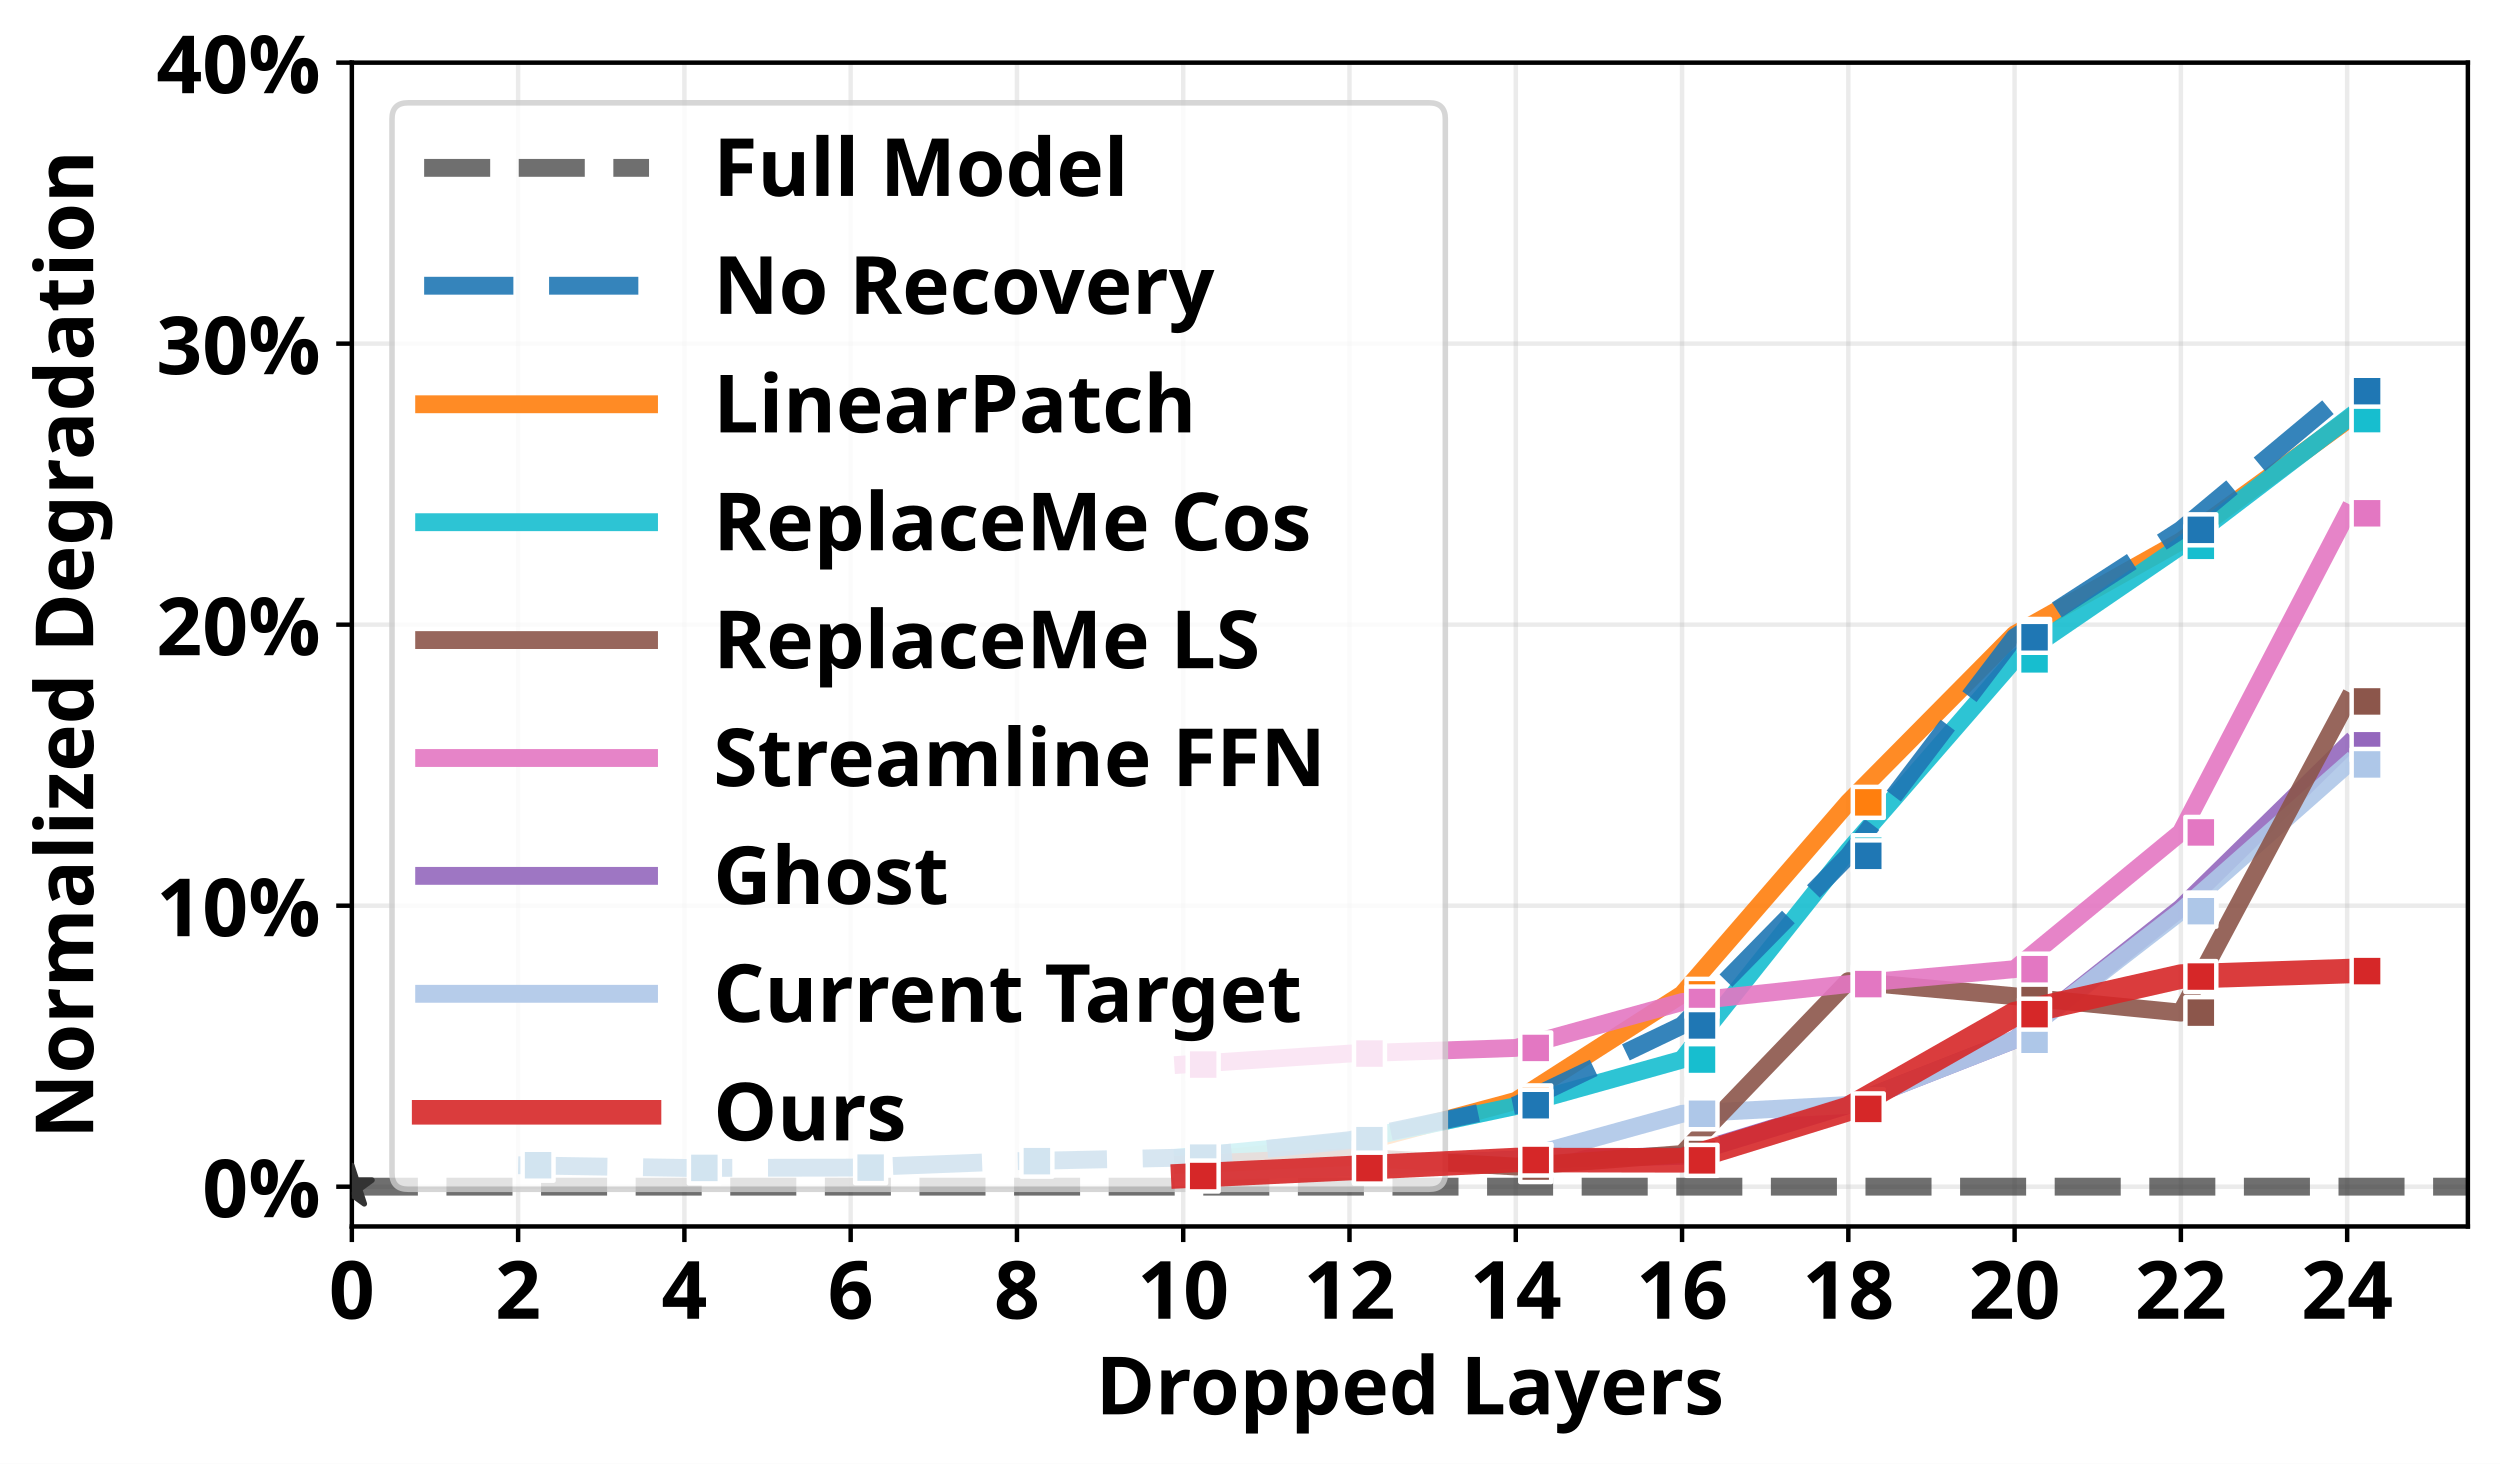
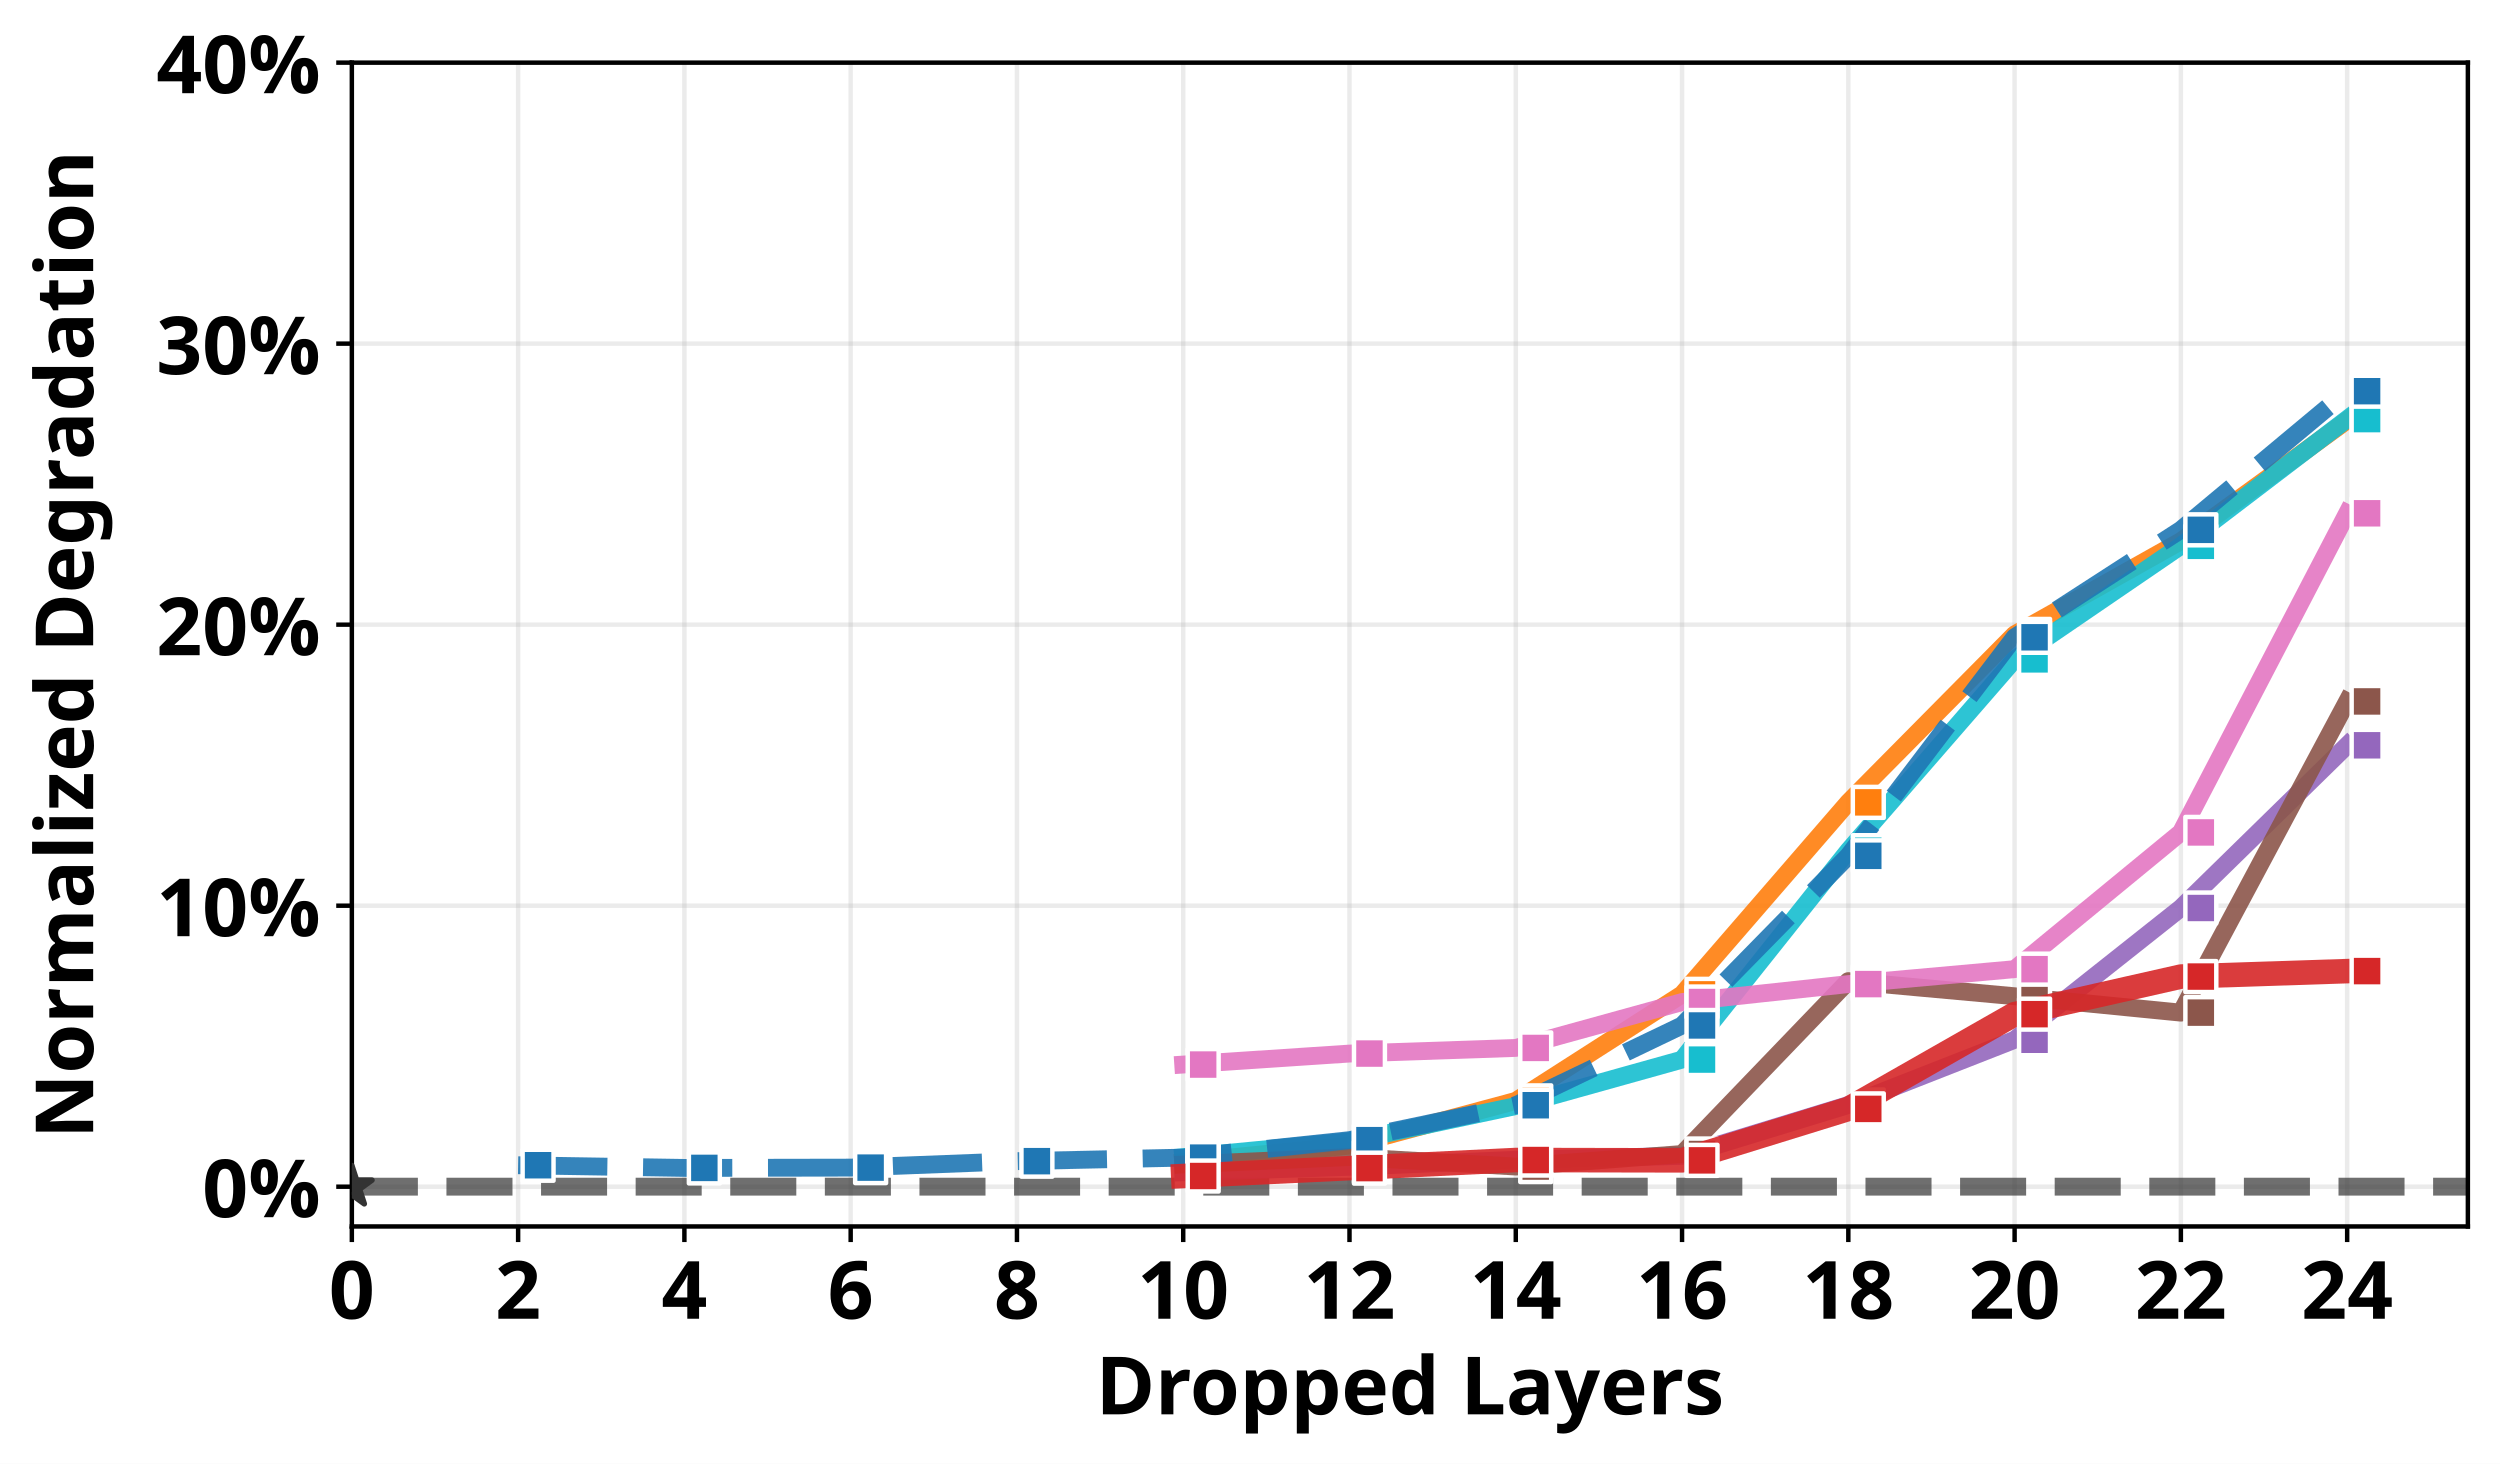
<svg xmlns="http://www.w3.org/2000/svg" xmlns:xlink="http://www.w3.org/1999/xlink" width="560.238pt" height="328.026pt" viewBox="0 0 560.238 328.026" version="1.1">
  <defs>
    <style type="text/css">*{stroke-linejoin: round; stroke-linecap: butt}</style>
  </defs>
  <g id="figure_1">
    <g id="patch_1">
      <path d="M 0 328.026  L 560.238 328.026  L 560.238 0  L 0 0  z " style="fill: #ffffff" />
    </g>
    <g id="axes_1">
      <g id="patch_2">
        <path d="M 78.846 274.844  L 553.038 274.844  L 553.038 14.039  L 78.846 14.039  z " style="fill: #ffffff" />
      </g>
      <g id="matplotlib.axis_1">
        <g id="xtick_1">
          <g id="line2d_1">
            <path d="M 78.846 274.844  L 78.846 14.039  " clip-path="url(#pc65fbf8fb5)" style="fill: none; stroke: #b0b0b0; stroke-opacity: 0.25; stroke-linecap: square" />
          </g>
          <g id="line2d_2">
            <defs>
              <path id="ma347f9711c" d="M 0 0  L 0 3.5  " style="stroke: #000000" />
            </defs>
            <g>
              <use xlink:href="#ma347f9711c" x="78.846" y="274.844" style="stroke: #000000" />
            </g>
          </g>
          <g id="text_1">
            <text style="font: 700 18px 'sans-serif'; text-anchor: middle" x="78.846" y="295.521" transform="rotate(-0, 78.84594, 295.5214)">0</text>
          </g>
        </g>
        <g id="xtick_2">
          <g id="line2d_3">
            <path d="M 116.108 274.844  L 116.108 14.039  " clip-path="url(#pc65fbf8fb5)" style="fill: none; stroke: #b0b0b0; stroke-opacity: 0.25; stroke-linecap: square" />
          </g>
          <g id="line2d_4">
            <g>
              <use xlink:href="#ma347f9711c" x="116.108" y="274.844" style="stroke: #000000" />
            </g>
          </g>
          <g id="text_2">
            <text style="font: 700 18px 'sans-serif'; text-anchor: middle" x="116.108" y="295.521" transform="rotate(-0, 116.1076, 295.5214)">2</text>
          </g>
        </g>
        <g id="xtick_3">
          <g id="line2d_5">
            <path d="M 153.369 274.844  L 153.369 14.039  " clip-path="url(#pc65fbf8fb5)" style="fill: none; stroke: #b0b0b0; stroke-opacity: 0.25; stroke-linecap: square" />
          </g>
          <g id="line2d_6">
            <g>
              <use xlink:href="#ma347f9711c" x="153.369" y="274.844" style="stroke: #000000" />
            </g>
          </g>
          <g id="text_3">
            <text style="font: 700 18px 'sans-serif'; text-anchor: middle" x="153.369" y="295.521" transform="rotate(-0, 153.3693, 295.5214)">4</text>
          </g>
        </g>
        <g id="xtick_4">
          <g id="line2d_7">
            <path d="M 190.631 274.844  L 190.631 14.039  " clip-path="url(#pc65fbf8fb5)" style="fill: none; stroke: #b0b0b0; stroke-opacity: 0.25; stroke-linecap: square" />
          </g>
          <g id="line2d_8">
            <g>
              <use xlink:href="#ma347f9711c" x="190.631" y="274.844" style="stroke: #000000" />
            </g>
          </g>
          <g id="text_4">
            <text style="font: 700 18px 'sans-serif'; text-anchor: middle" x="190.631" y="295.521" transform="rotate(-0, 190.6309, 295.5214)">6</text>
          </g>
        </g>
        <g id="xtick_5">
          <g id="line2d_9">
            <path d="M 227.893 274.844  L 227.893 14.039  " clip-path="url(#pc65fbf8fb5)" style="fill: none; stroke: #b0b0b0; stroke-opacity: 0.25; stroke-linecap: square" />
          </g>
          <g id="line2d_10">
            <g>
              <use xlink:href="#ma347f9711c" x="227.893" y="274.844" style="stroke: #000000" />
            </g>
          </g>
          <g id="text_5">
            <text style="font: 700 18px 'sans-serif'; text-anchor: middle" x="227.893" y="295.521" transform="rotate(-0, 227.8926, 295.5214)">8</text>
          </g>
        </g>
        <g id="xtick_6">
          <g id="line2d_11">
            <path d="M 265.154 274.844  L 265.154 14.039  " clip-path="url(#pc65fbf8fb5)" style="fill: none; stroke: #b0b0b0; stroke-opacity: 0.25; stroke-linecap: square" />
          </g>
          <g id="line2d_12">
            <g>
              <use xlink:href="#ma347f9711c" x="265.154" y="274.844" style="stroke: #000000" />
            </g>
          </g>
          <g id="text_6">
            <text style="font: 700 18px 'sans-serif'; text-anchor: middle" x="265.154" y="295.521" transform="rotate(-0, 265.1543, 295.5214)">10</text>
          </g>
        </g>
        <g id="xtick_7">
          <g id="line2d_13">
            <path d="M 302.416 274.844  L 302.416 14.039  " clip-path="url(#pc65fbf8fb5)" style="fill: none; stroke: #b0b0b0; stroke-opacity: 0.25; stroke-linecap: square" />
          </g>
          <g id="line2d_14">
            <g>
              <use xlink:href="#ma347f9711c" x="302.416" y="274.844" style="stroke: #000000" />
            </g>
          </g>
          <g id="text_7">
            <text style="font: 700 18px 'sans-serif'; text-anchor: middle" x="302.416" y="295.521" transform="rotate(-0, 302.416, 295.5214)">12</text>
          </g>
        </g>
        <g id="xtick_8">
          <g id="line2d_15">
            <path d="M 339.678 274.844  L 339.678 14.039  " clip-path="url(#pc65fbf8fb5)" style="fill: none; stroke: #b0b0b0; stroke-opacity: 0.25; stroke-linecap: square" />
          </g>
          <g id="line2d_16">
            <g>
              <use xlink:href="#ma347f9711c" x="339.678" y="274.844" style="stroke: #000000" />
            </g>
          </g>
          <g id="text_8">
            <text style="font: 700 18px 'sans-serif'; text-anchor: middle" x="339.678" y="295.521" transform="rotate(-0, 339.6776, 295.5214)">14</text>
          </g>
        </g>
        <g id="xtick_9">
          <g id="line2d_17">
            <path d="M 376.939 274.844  L 376.939 14.039  " clip-path="url(#pc65fbf8fb5)" style="fill: none; stroke: #b0b0b0; stroke-opacity: 0.25; stroke-linecap: square" />
          </g>
          <g id="line2d_18">
            <g>
              <use xlink:href="#ma347f9711c" x="376.939" y="274.844" style="stroke: #000000" />
            </g>
          </g>
          <g id="text_9">
            <text style="font: 700 18px 'sans-serif'; text-anchor: middle" x="376.939" y="295.521" transform="rotate(-0, 376.9393, 295.5214)">16</text>
          </g>
        </g>
        <g id="xtick_10">
          <g id="line2d_19">
            <path d="M 414.201 274.844  L 414.201 14.039  " clip-path="url(#pc65fbf8fb5)" style="fill: none; stroke: #b0b0b0; stroke-opacity: 0.25; stroke-linecap: square" />
          </g>
          <g id="line2d_20">
            <g>
              <use xlink:href="#ma347f9711c" x="414.201" y="274.844" style="stroke: #000000" />
            </g>
          </g>
          <g id="text_10">
            <text style="font: 700 18px 'sans-serif'; text-anchor: middle" x="414.201" y="295.521" transform="rotate(-0, 414.201, 295.5214)">18</text>
          </g>
        </g>
        <g id="xtick_11">
          <g id="line2d_21">
            <path d="M 451.463 274.844  L 451.463 14.039  " clip-path="url(#pc65fbf8fb5)" style="fill: none; stroke: #b0b0b0; stroke-opacity: 0.25; stroke-linecap: square" />
          </g>
          <g id="line2d_22">
            <g>
              <use xlink:href="#ma347f9711c" x="451.463" y="274.844" style="stroke: #000000" />
            </g>
          </g>
          <g id="text_11">
            <text style="font: 700 18px 'sans-serif'; text-anchor: middle" x="451.463" y="295.521" transform="rotate(-0, 451.4626, 295.5214)">20</text>
          </g>
        </g>
        <g id="xtick_12">
          <g id="line2d_23">
            <path d="M 488.724 274.844  L 488.724 14.039  " clip-path="url(#pc65fbf8fb5)" style="fill: none; stroke: #b0b0b0; stroke-opacity: 0.25; stroke-linecap: square" />
          </g>
          <g id="line2d_24">
            <g>
              <use xlink:href="#ma347f9711c" x="488.724" y="274.844" style="stroke: #000000" />
            </g>
          </g>
          <g id="text_12">
            <text style="font: 700 18px 'sans-serif'; text-anchor: middle" x="488.724" y="295.521" transform="rotate(-0, 488.7243, 295.5214)">22</text>
          </g>
        </g>
        <g id="xtick_13">
          <g id="line2d_25">
            <path d="M 525.986 274.844  L 525.986 14.039  " clip-path="url(#pc65fbf8fb5)" style="fill: none; stroke: #b0b0b0; stroke-opacity: 0.25; stroke-linecap: square" />
          </g>
          <g id="line2d_26">
            <g>
              <use xlink:href="#ma347f9711c" x="525.986" y="274.844" style="stroke: #000000" />
            </g>
          </g>
          <g id="text_13">
            <text style="font: 700 18px 'sans-serif'; text-anchor: middle" x="525.986" y="295.521" transform="rotate(-0, 525.986, 295.5214)">24</text>
          </g>
        </g>
        <g id="text_14">
          <text style="font: 700 18px 'sans-serif'; text-anchor: middle" x="315.942" y="316.942" transform="rotate(-0, 315.9419, 316.942)">Dropped Layers</text>
        </g>
      </g>
      <g id="matplotlib.axis_2">
        <g id="ytick_1">
          <g id="line2d_27">
            <path d="M 78.846 265.931  L 553.038 265.931  " clip-path="url(#pc65fbf8fb5)" style="fill: none; stroke: #b0b0b0; stroke-opacity: 0.25; stroke-linecap: square" />
          </g>
          <g id="line2d_28">
            <defs>
              <path id="m7d3bba7b47" d="M 0 0  L -3.5 0  " style="stroke: #000000" />
            </defs>
            <g>
              <use xlink:href="#m7d3bba7b47" x="78.846" y="265.931" style="stroke: #000000" />
            </g>
          </g>
          <g id="text_15">
            <text style="font: 700 18px 'sans-serif'; text-anchor: end" x="71.846" y="272.77" transform="rotate(-0, 71.84594, 272.7696)">0%</text>
          </g>
        </g>
        <g id="ytick_2">
          <g id="line2d_29">
            <path d="M 78.846 202.958  L 553.038 202.958  " clip-path="url(#pc65fbf8fb5)" style="fill: none; stroke: #b0b0b0; stroke-opacity: 0.25; stroke-linecap: square" />
          </g>
          <g id="line2d_30">
            <g>
              <use xlink:href="#m7d3bba7b47" x="78.846" y="202.958" style="stroke: #000000" />
            </g>
          </g>
          <g id="text_16">
            <text style="font: 700 18px 'sans-serif'; text-anchor: end" x="71.846" y="209.796" transform="rotate(-0, 71.84594, 209.7965)">10%</text>
          </g>
        </g>
        <g id="ytick_3">
          <g id="line2d_31">
            <path d="M 78.846 139.985  L 553.038 139.985  " clip-path="url(#pc65fbf8fb5)" style="fill: none; stroke: #b0b0b0; stroke-opacity: 0.25; stroke-linecap: square" />
          </g>
          <g id="line2d_32">
            <g>
              <use xlink:href="#m7d3bba7b47" x="78.846" y="139.985" style="stroke: #000000" />
            </g>
          </g>
          <g id="text_17">
            <text style="font: 700 18px 'sans-serif'; text-anchor: end" x="71.846" y="146.823" transform="rotate(-0, 71.84594, 146.8234)">20%</text>
          </g>
        </g>
        <g id="ytick_4">
          <g id="line2d_33">
            <path d="M 78.846 77.012  L 553.038 77.012  " clip-path="url(#pc65fbf8fb5)" style="fill: none; stroke: #b0b0b0; stroke-opacity: 0.25; stroke-linecap: square" />
          </g>
          <g id="line2d_34">
            <g>
              <use xlink:href="#m7d3bba7b47" x="78.846" y="77.012" style="stroke: #000000" />
            </g>
          </g>
          <g id="text_18">
            <text style="font: 700 18px 'sans-serif'; text-anchor: end" x="71.846" y="83.85" transform="rotate(-0, 71.84594, 83.85029)">30%</text>
          </g>
        </g>
        <g id="ytick_5">
          <g id="line2d_35">
            <path d="M 78.846 14.039  L 553.038 14.039  " clip-path="url(#pc65fbf8fb5)" style="fill: none; stroke: #b0b0b0; stroke-opacity: 0.25; stroke-linecap: square" />
          </g>
          <g id="line2d_36">
            <g>
              <use xlink:href="#m7d3bba7b47" x="78.846" y="14.039" style="stroke: #000000" />
            </g>
          </g>
          <g id="text_19">
            <text style="font: 700 18px 'sans-serif'; text-anchor: end" x="71.846" y="20.877" transform="rotate(-0, 71.84594, 20.87719)">40%</text>
          </g>
        </g>
        <g id="text_20">
          <text style="font: 700 18px 'sans-serif'; text-anchor: middle" x="20.877" y="144.441" transform="rotate(-90, 20.87719, 144.4414)">Normalized Degradation</text>
        </g>
      </g>
      <g id="dashboard-line-0-0">
        <path d="M 78.846 265.931  L 553.038 265.931  " clip-path="url(#pc65fbf8fb5)" style="fill: none; stroke-dasharray: 14.8,6.4; stroke-dashoffset: 0; stroke: #333333; stroke-opacity: 0.7; stroke-width: 4" />
      </g>
      <g id="dashboard-line-0-1">
        <path d="M 265.154 260.434  L 302.416 256.724  L 339.678 246.701  L 376.939 222.829  L 414.201 179.806  L 451.463 142.169  L 488.724 121.26  L 525.986 94.188  " clip-path="url(#pc65fbf8fb5)" style="fill: none; stroke: #ff7f0e; stroke-opacity: 0.9; stroke-width: 4; stroke-linecap: square" />
      </g>
      <g id="dashboard-line-0-2">
        <path d="M 265.154 262.697  L 302.416 261.475  L 339.678 259.893  L 376.939 259.022  L 414.201 247.62  L 451.463 233.007  L 488.724 203.478  L 525.986 167.018  " clip-path="url(#pc65fbf8fb5)" style="fill: none; stroke: #9467bd; stroke-opacity: 0.9; stroke-width: 4; stroke-linecap: square" />
      </g>
-       <g id="dashboard-line-0-3">
-         <path d="M 265.154 262.697  L 302.416 261.475  L 339.678 259.893  L 376.939 249.594  L 414.201 247.62  L 451.463 233.007  L 488.724 204.195  L 525.986 171.302  " clip-path="url(#pc65fbf8fb5)" style="fill: none; stroke: #aec7e8; stroke-opacity: 0.9; stroke-width: 4; stroke-linecap: square" />
-       </g>
      <g id="dashboard-line-0-5">
        <path d="M 265.154 259.305  L 302.416 255.759  L 339.678 247.86  L 376.939 237.451  L 414.201 190.642  L 451.463 147.77  L 488.724 122.314  L 525.986 93.912  " clip-path="url(#pc65fbf8fb5)" style="fill: none; stroke: #17becf; stroke-opacity: 0.9; stroke-width: 4; stroke-linecap: square" />
      </g>
      <g id="dashboard-line-0-6">
        <path d="M 265.154 260.955  L 302.416 259.288  L 339.678 261.418  L 376.939 258.605  L 414.201 219.863  L 451.463 223.253  L 488.724 226.93  L 525.986 157.186  " clip-path="url(#pc65fbf8fb5)" style="fill: none; stroke: #8c564b; stroke-opacity: 0.9; stroke-width: 4; stroke-linecap: square" />
      </g>
      <g id="dashboard-line-0-7">
        <path d="M 265.154 238.562  L 302.416 236.098  L 339.678 234.838  L 376.939 224.553  L 414.201 220.531  L 451.463 217.182  L 488.724 186.548  L 525.986 115.022  " clip-path="url(#pc65fbf8fb5)" style="fill: none; stroke: #e377c2; stroke-opacity: 0.9; stroke-width: 4; stroke-linecap: square" />
      </g>
      <g id="patch_3">
        <path d="M 78.846 274.844  L 78.846 14.039  " style="fill: none; stroke: #000000; stroke-linejoin: miter; stroke-linecap: square" />
      </g>
      <g id="patch_4">
        <path d="M 553.038 274.844  L 553.038 14.039  " style="fill: none; stroke: #000000; stroke-linejoin: miter; stroke-linecap: square" />
      </g>
      <g id="patch_5">
        <path d="M 78.846 274.844  L 553.038 274.844  " style="fill: none; stroke: #000000; stroke-linejoin: miter; stroke-linecap: square" />
      </g>
      <g id="patch_6">
        <path d="M 78.846 14.039  L 553.038 14.039  " style="fill: none; stroke: #000000; stroke-linejoin: miter; stroke-linecap: square" />
      </g>
      <g id="dashboard-line-0-8">
        <path d="M 116.108 261.124  L 153.369 261.726  L 190.631 261.657  L 227.893 260.213  L 265.154 259.42  L 302.416 255.503  L 339.678 247.674  L 376.939 229.801  L 414.201 191.787  L 451.463 142.813  L 488.724 118.73  L 525.986 87.667  " clip-path="url(#pc65fbf8fb5)" style="fill: none; stroke-dasharray: 20,8; stroke-dashoffset: 0; stroke: #1f77b4; stroke-opacity: 0.9; stroke-width: 4" />
      </g>
      <g id="PathCollection_1">
        <defs>
          <path id="m68528aa670" d="M 0 -4.743  L -1.065 -1.466  L -4.511 -1.466  L -1.723 0.56  L -2.788 3.838  L -0 1.812  L 2.788 3.838  L 1.723 0.56  L 4.511 -1.466  L 1.065 -1.466  z " style="stroke: #333333; stroke-width: 1.25" />
        </defs>
        <g clip-path="url(#pc65fbf8fb5)">
          <use xlink:href="#m68528aa670" x="78.846" y="265.931" style="fill: #333333; stroke: #333333; stroke-width: 1.25" />
        </g>
      </g>
      <g id="PathCollection_2">
        <defs>
          <path id="m52bfd63ff0" d="M -3.464 3.464  L 3.464 3.464  L 3.464 -3.464  L -3.464 -3.464  z " style="stroke: #ffffff" />
        </defs>
        <g clip-path="url(#pc65fbf8fb5)">
          <use xlink:href="#m52bfd63ff0" x="269.626" y="260.434" style="fill: #ff7f0e; stroke: #ffffff" />
          <use xlink:href="#m52bfd63ff0" x="306.887" y="256.724" style="fill: #ff7f0e; stroke: #ffffff" />
          <use xlink:href="#m52bfd63ff0" x="344.149" y="246.701" style="fill: #ff7f0e; stroke: #ffffff" />
          <use xlink:href="#m52bfd63ff0" x="381.411" y="222.829" style="fill: #ff7f0e; stroke: #ffffff" />
          <use xlink:href="#m52bfd63ff0" x="418.672" y="179.806" style="fill: #ff7f0e; stroke: #ffffff" />
          <use xlink:href="#m52bfd63ff0" x="455.934" y="142.169" style="fill: #ff7f0e; stroke: #ffffff" />
          <use xlink:href="#m52bfd63ff0" x="493.196" y="121.26" style="fill: #ff7f0e; stroke: #ffffff" />
          <use xlink:href="#m52bfd63ff0" x="530.457" y="94.188" style="fill: #ff7f0e; stroke: #ffffff" />
        </g>
      </g>
      <g id="PathCollection_3">
        <defs>
          <path id="mc00001ec97" d="M -3.464 3.464  L 3.464 3.464  L 3.464 -3.464  L -3.464 -3.464  z " style="stroke: #ffffff" />
        </defs>
        <g clip-path="url(#pc65fbf8fb5)">
          <use xlink:href="#mc00001ec97" x="269.626" y="262.697" style="fill: #9467bd; stroke: #ffffff" />
          <use xlink:href="#mc00001ec97" x="306.887" y="261.475" style="fill: #9467bd; stroke: #ffffff" />
          <use xlink:href="#mc00001ec97" x="344.149" y="259.893" style="fill: #9467bd; stroke: #ffffff" />
          <use xlink:href="#mc00001ec97" x="381.411" y="259.022" style="fill: #9467bd; stroke: #ffffff" />
          <use xlink:href="#mc00001ec97" x="418.672" y="247.62" style="fill: #9467bd; stroke: #ffffff" />
          <use xlink:href="#mc00001ec97" x="455.934" y="233.007" style="fill: #9467bd; stroke: #ffffff" />
          <use xlink:href="#mc00001ec97" x="493.196" y="203.478" style="fill: #9467bd; stroke: #ffffff" />
          <use xlink:href="#mc00001ec97" x="530.457" y="167.018" style="fill: #9467bd; stroke: #ffffff" />
-         </g>
-       </g>
-       <g id="PathCollection_4">
-         <defs>
-           <path id="me363b71083" d="M -3.464 3.464  L 3.464 3.464  L 3.464 -3.464  L -3.464 -3.464  z " style="stroke: #ffffff" />
-         </defs>
-         <g clip-path="url(#pc65fbf8fb5)">
-           <use xlink:href="#me363b71083" x="269.626" y="262.697" style="fill: #aec7e8; stroke: #ffffff" />
-           <use xlink:href="#me363b71083" x="306.887" y="261.475" style="fill: #aec7e8; stroke: #ffffff" />
-           <use xlink:href="#me363b71083" x="344.149" y="259.893" style="fill: #aec7e8; stroke: #ffffff" />
-           <use xlink:href="#me363b71083" x="381.411" y="249.594" style="fill: #aec7e8; stroke: #ffffff" />
-           <use xlink:href="#me363b71083" x="418.672" y="247.62" style="fill: #aec7e8; stroke: #ffffff" />
-           <use xlink:href="#me363b71083" x="455.934" y="233.007" style="fill: #aec7e8; stroke: #ffffff" />
-           <use xlink:href="#me363b71083" x="493.196" y="204.195" style="fill: #aec7e8; stroke: #ffffff" />
-           <use xlink:href="#me363b71083" x="530.457" y="171.302" style="fill: #aec7e8; stroke: #ffffff" />
        </g>
      </g>
      <g id="PathCollection_5">
        <defs>
          <path id="m516e951f52" d="M -3.464 3.464  L 3.464 3.464  L 3.464 -3.464  L -3.464 -3.464  z " style="stroke: #ffffff" />
        </defs>
        <g clip-path="url(#pc65fbf8fb5)">
          <use xlink:href="#m516e951f52" x="269.626" y="259.305" style="fill: #17becf; stroke: #ffffff" />
          <use xlink:href="#m516e951f52" x="306.887" y="255.759" style="fill: #17becf; stroke: #ffffff" />
          <use xlink:href="#m516e951f52" x="344.149" y="247.86" style="fill: #17becf; stroke: #ffffff" />
          <use xlink:href="#m516e951f52" x="381.411" y="237.451" style="fill: #17becf; stroke: #ffffff" />
          <use xlink:href="#m516e951f52" x="418.672" y="190.642" style="fill: #17becf; stroke: #ffffff" />
          <use xlink:href="#m516e951f52" x="455.934" y="147.77" style="fill: #17becf; stroke: #ffffff" />
          <use xlink:href="#m516e951f52" x="493.196" y="122.314" style="fill: #17becf; stroke: #ffffff" />
          <use xlink:href="#m516e951f52" x="530.457" y="93.912" style="fill: #17becf; stroke: #ffffff" />
        </g>
      </g>
      <g id="PathCollection_6">
        <defs>
          <path id="m9f866f8e9c" d="M -3.464 3.464  L 3.464 3.464  L 3.464 -3.464  L -3.464 -3.464  z " style="stroke: #ffffff" />
        </defs>
        <g clip-path="url(#pc65fbf8fb5)">
          <use xlink:href="#m9f866f8e9c" x="269.626" y="260.955" style="fill: #8c564b; stroke: #ffffff" />
          <use xlink:href="#m9f866f8e9c" x="306.887" y="259.288" style="fill: #8c564b; stroke: #ffffff" />
          <use xlink:href="#m9f866f8e9c" x="344.149" y="261.418" style="fill: #8c564b; stroke: #ffffff" />
          <use xlink:href="#m9f866f8e9c" x="381.411" y="258.605" style="fill: #8c564b; stroke: #ffffff" />
          <use xlink:href="#m9f866f8e9c" x="418.672" y="219.863" style="fill: #8c564b; stroke: #ffffff" />
          <use xlink:href="#m9f866f8e9c" x="455.934" y="223.253" style="fill: #8c564b; stroke: #ffffff" />
          <use xlink:href="#m9f866f8e9c" x="493.196" y="226.93" style="fill: #8c564b; stroke: #ffffff" />
          <use xlink:href="#m9f866f8e9c" x="530.457" y="157.186" style="fill: #8c564b; stroke: #ffffff" />
        </g>
      </g>
      <g id="PathCollection_7">
        <defs>
          <path id="m09d827b1b0" d="M -3.464 3.464  L 3.464 3.464  L 3.464 -3.464  L -3.464 -3.464  z " style="stroke: #ffffff" />
        </defs>
        <g clip-path="url(#pc65fbf8fb5)">
          <use xlink:href="#m09d827b1b0" x="269.626" y="238.562" style="fill: #e377c2; stroke: #ffffff" />
          <use xlink:href="#m09d827b1b0" x="306.887" y="236.098" style="fill: #e377c2; stroke: #ffffff" />
          <use xlink:href="#m09d827b1b0" x="344.149" y="234.838" style="fill: #e377c2; stroke: #ffffff" />
          <use xlink:href="#m09d827b1b0" x="381.411" y="224.553" style="fill: #e377c2; stroke: #ffffff" />
          <use xlink:href="#m09d827b1b0" x="418.672" y="220.531" style="fill: #e377c2; stroke: #ffffff" />
          <use xlink:href="#m09d827b1b0" x="455.934" y="217.182" style="fill: #e377c2; stroke: #ffffff" />
          <use xlink:href="#m09d827b1b0" x="493.196" y="186.548" style="fill: #e377c2; stroke: #ffffff" />
          <use xlink:href="#m09d827b1b0" x="530.457" y="115.022" style="fill: #e377c2; stroke: #ffffff" />
        </g>
      </g>
      <g id="PathCollection_8">
        <defs>
          <path id="md38c366a82" d="M -3.464 3.464  L 3.464 3.464  L 3.464 -3.464  L -3.464 -3.464  z " style="stroke: #ffffff" />
        </defs>
        <g clip-path="url(#pc65fbf8fb5)">
          <use xlink:href="#md38c366a82" x="120.579" y="261.124" style="fill: #1f77b4; stroke: #ffffff" />
          <use xlink:href="#md38c366a82" x="157.841" y="261.726" style="fill: #1f77b4; stroke: #ffffff" />
          <use xlink:href="#md38c366a82" x="195.102" y="261.657" style="fill: #1f77b4; stroke: #ffffff" />
          <use xlink:href="#md38c366a82" x="232.364" y="260.213" style="fill: #1f77b4; stroke: #ffffff" />
          <use xlink:href="#md38c366a82" x="269.626" y="259.42" style="fill: #1f77b4; stroke: #ffffff" />
          <use xlink:href="#md38c366a82" x="306.887" y="255.503" style="fill: #1f77b4; stroke: #ffffff" />
          <use xlink:href="#md38c366a82" x="344.149" y="247.674" style="fill: #1f77b4; stroke: #ffffff" />
          <use xlink:href="#md38c366a82" x="381.411" y="229.801" style="fill: #1f77b4; stroke: #ffffff" />
          <use xlink:href="#md38c366a82" x="418.672" y="191.787" style="fill: #1f77b4; stroke: #ffffff" />
          <use xlink:href="#md38c366a82" x="455.934" y="142.813" style="fill: #1f77b4; stroke: #ffffff" />
          <use xlink:href="#md38c366a82" x="493.196" y="118.73" style="fill: #1f77b4; stroke: #ffffff" />
          <use xlink:href="#md38c366a82" x="530.457" y="87.667" style="fill: #1f77b4; stroke: #ffffff" />
        </g>
      </g>
-       <g id="legend_1">
-         <g id="patch_7">
-           <path d="M 91.446 266.505  L 320.288 266.505  Q 323.888 266.505 323.888 262.905  L 323.888 26.639  Q 323.888 23.039 320.288 23.039  L 91.446 23.039  Q 87.846 23.039 87.846 26.639  L 87.846 262.905  Q 87.846 266.505 91.446 266.505  z " style="fill: #ffffff; opacity: 0.8; stroke: #cccccc; stroke-width: 1.25; stroke-linejoin: miter" />
-         </g>
-         <g id="line2d_37">
-           <path d="M 95.046 37.616  L 120.246 37.616  L 145.446 37.616  " style="fill: none; stroke-dasharray: 14.8,6.4; stroke-dashoffset: 0; stroke: #333333; stroke-opacity: 0.7; stroke-width: 4" />
-         </g>
-         <g id="text_21">
-           <text style="font: 700 18px 'sans-serif'; text-anchor: start" x="159.846" y="43.916" transform="rotate(-0, 159.8459, 43.91578)">Full Model</text>
-         </g>
-         <g id="line2d_38">
-           <path d="M 95.046 64.036  L 120.246 64.036  L 145.446 64.036  " style="fill: none; stroke-dasharray: 20,8; stroke-dashoffset: 0; stroke: #1f77b4; stroke-opacity: 0.9; stroke-width: 4" />
-         </g>
-         <g id="text_22">
-           <text style="font: 700 18px 'sans-serif'; text-anchor: start" x="159.846" y="70.336" transform="rotate(-0, 159.8459, 70.33641)">No Recovery</text>
-         </g>
-         <g id="line2d_39">
-           <path d="M 95.046 90.598  L 120.246 90.598  L 145.446 90.598  " style="fill: none; stroke: #ff7f0e; stroke-opacity: 0.9; stroke-width: 4; stroke-linecap: square" />
-         </g>
-         <g id="text_23">
-           <text style="font: 700 18px 'sans-serif'; text-anchor: start" x="159.846" y="96.898" transform="rotate(-0, 159.8459, 96.89766)">LinearPatch</text>
-         </g>
-         <g id="line2d_40">
-           <path d="M 95.046 117.018  L 120.246 117.018  L 145.446 117.018  " style="fill: none; stroke: #17becf; stroke-opacity: 0.9; stroke-width: 4; stroke-linecap: square" />
-         </g>
-         <g id="text_24">
-           <text style="font: 700 18px 'sans-serif'; text-anchor: start" x="159.846" y="123.318" transform="rotate(-0, 159.8459, 123.3183)">ReplaceMe Cos</text>
-         </g>
-         <g id="line2d_41">
-           <path d="M 95.046 143.439  L 120.246 143.439  L 145.446 143.439  " style="fill: none; stroke: #8c564b; stroke-opacity: 0.9; stroke-width: 4; stroke-linecap: square" />
-         </g>
-         <g id="text_25">
-           <text style="font: 700 18px 'sans-serif'; text-anchor: start" x="159.846" y="149.739" transform="rotate(-0, 159.8459, 149.7389)">ReplaceMe LS</text>
-         </g>
-         <g id="line2d_42">
-           <path d="M 95.046 169.86  L 120.246 169.86  L 145.446 169.86  " style="fill: none; stroke: #e377c2; stroke-opacity: 0.9; stroke-width: 4; stroke-linecap: square" />
-         </g>
-         <g id="text_26">
-           <text style="font: 700 18px 'sans-serif'; text-anchor: start" x="159.846" y="176.16" transform="rotate(-0, 159.8459, 176.1595)">Streamline FFN</text>
-         </g>
-         <g id="line2d_43">
-           <path d="M 95.046 196.28  L 120.246 196.28  L 145.446 196.28  " style="fill: none; stroke: #9467bd; stroke-opacity: 0.9; stroke-width: 4; stroke-linecap: square" />
-         </g>
-         <g id="text_27">
-           <text style="font: 700 18px 'sans-serif'; text-anchor: start" x="159.846" y="202.58" transform="rotate(-0, 159.8459, 202.5802)">Ghost</text>
-         </g>
-         <g id="line2d_44">
-           <path d="M 95.046 222.701  L 120.246 222.701  L 145.446 222.701  " style="fill: none; stroke: #aec7e8; stroke-opacity: 0.9; stroke-width: 4; stroke-linecap: square" />
-         </g>
-         <g id="text_28">
-           <text style="font: 700 18px 'sans-serif'; text-anchor: start" x="159.846" y="229.001" transform="rotate(-0, 159.8459, 229.0008)">Current Target</text>
-         </g>
-         <g id="line2d_45">
-           <path d="M 95.046 249.262  L 120.246 249.262  L 145.446 249.262  " style="fill: none; stroke: #d62728; stroke-opacity: 0.9; stroke-width: 5.5; stroke-linecap: square" />
-         </g>
-         <g id="text_29">
-           <text style="font: 700 18px 'sans-serif'; text-anchor: start" x="159.846" y="255.562" transform="rotate(-0, 159.8459, 255.562)">Ours</text>
-         </g>
-       </g>
      <g id="dashboard-line-0-4">
        <path d="M 265.154 263.537  L 302.416 261.772  L 339.678 259.954  L 376.939 260.028  L 414.201 248.498  L 451.463 227.264  L 488.724 218.844  L 525.986 217.623  " clip-path="url(#pc65fbf8fb5)" style="fill: none; stroke: #d62728; stroke-opacity: 0.9; stroke-width: 5.5; stroke-linecap: square" />
      </g>
      <g id="PathCollection_9">
        <defs>
          <path id="m0dc077e73a" d="M -3.464 3.464  L 3.464 3.464  L 3.464 -3.464  L -3.464 -3.464  z " style="stroke: #ffffff" />
        </defs>
        <g clip-path="url(#pc65fbf8fb5)">
          <use xlink:href="#m0dc077e73a" x="269.626" y="263.537" style="fill: #d62728; stroke: #ffffff" />
          <use xlink:href="#m0dc077e73a" x="306.887" y="261.772" style="fill: #d62728; stroke: #ffffff" />
          <use xlink:href="#m0dc077e73a" x="344.149" y="259.954" style="fill: #d62728; stroke: #ffffff" />
          <use xlink:href="#m0dc077e73a" x="381.411" y="260.028" style="fill: #d62728; stroke: #ffffff" />
          <use xlink:href="#m0dc077e73a" x="418.672" y="248.498" style="fill: #d62728; stroke: #ffffff" />
          <use xlink:href="#m0dc077e73a" x="455.934" y="227.264" style="fill: #d62728; stroke: #ffffff" />
          <use xlink:href="#m0dc077e73a" x="493.196" y="218.844" style="fill: #d62728; stroke: #ffffff" />
          <use xlink:href="#m0dc077e73a" x="530.457" y="217.623" style="fill: #d62728; stroke: #ffffff" />
        </g>
      </g>
    </g>
  </g>
  <defs>
    <clipPath id="pc65fbf8fb5">
      <rect x="78.846" y="14.039" width="474.192" height="260.806" />
    </clipPath>
  </defs>
</svg>
